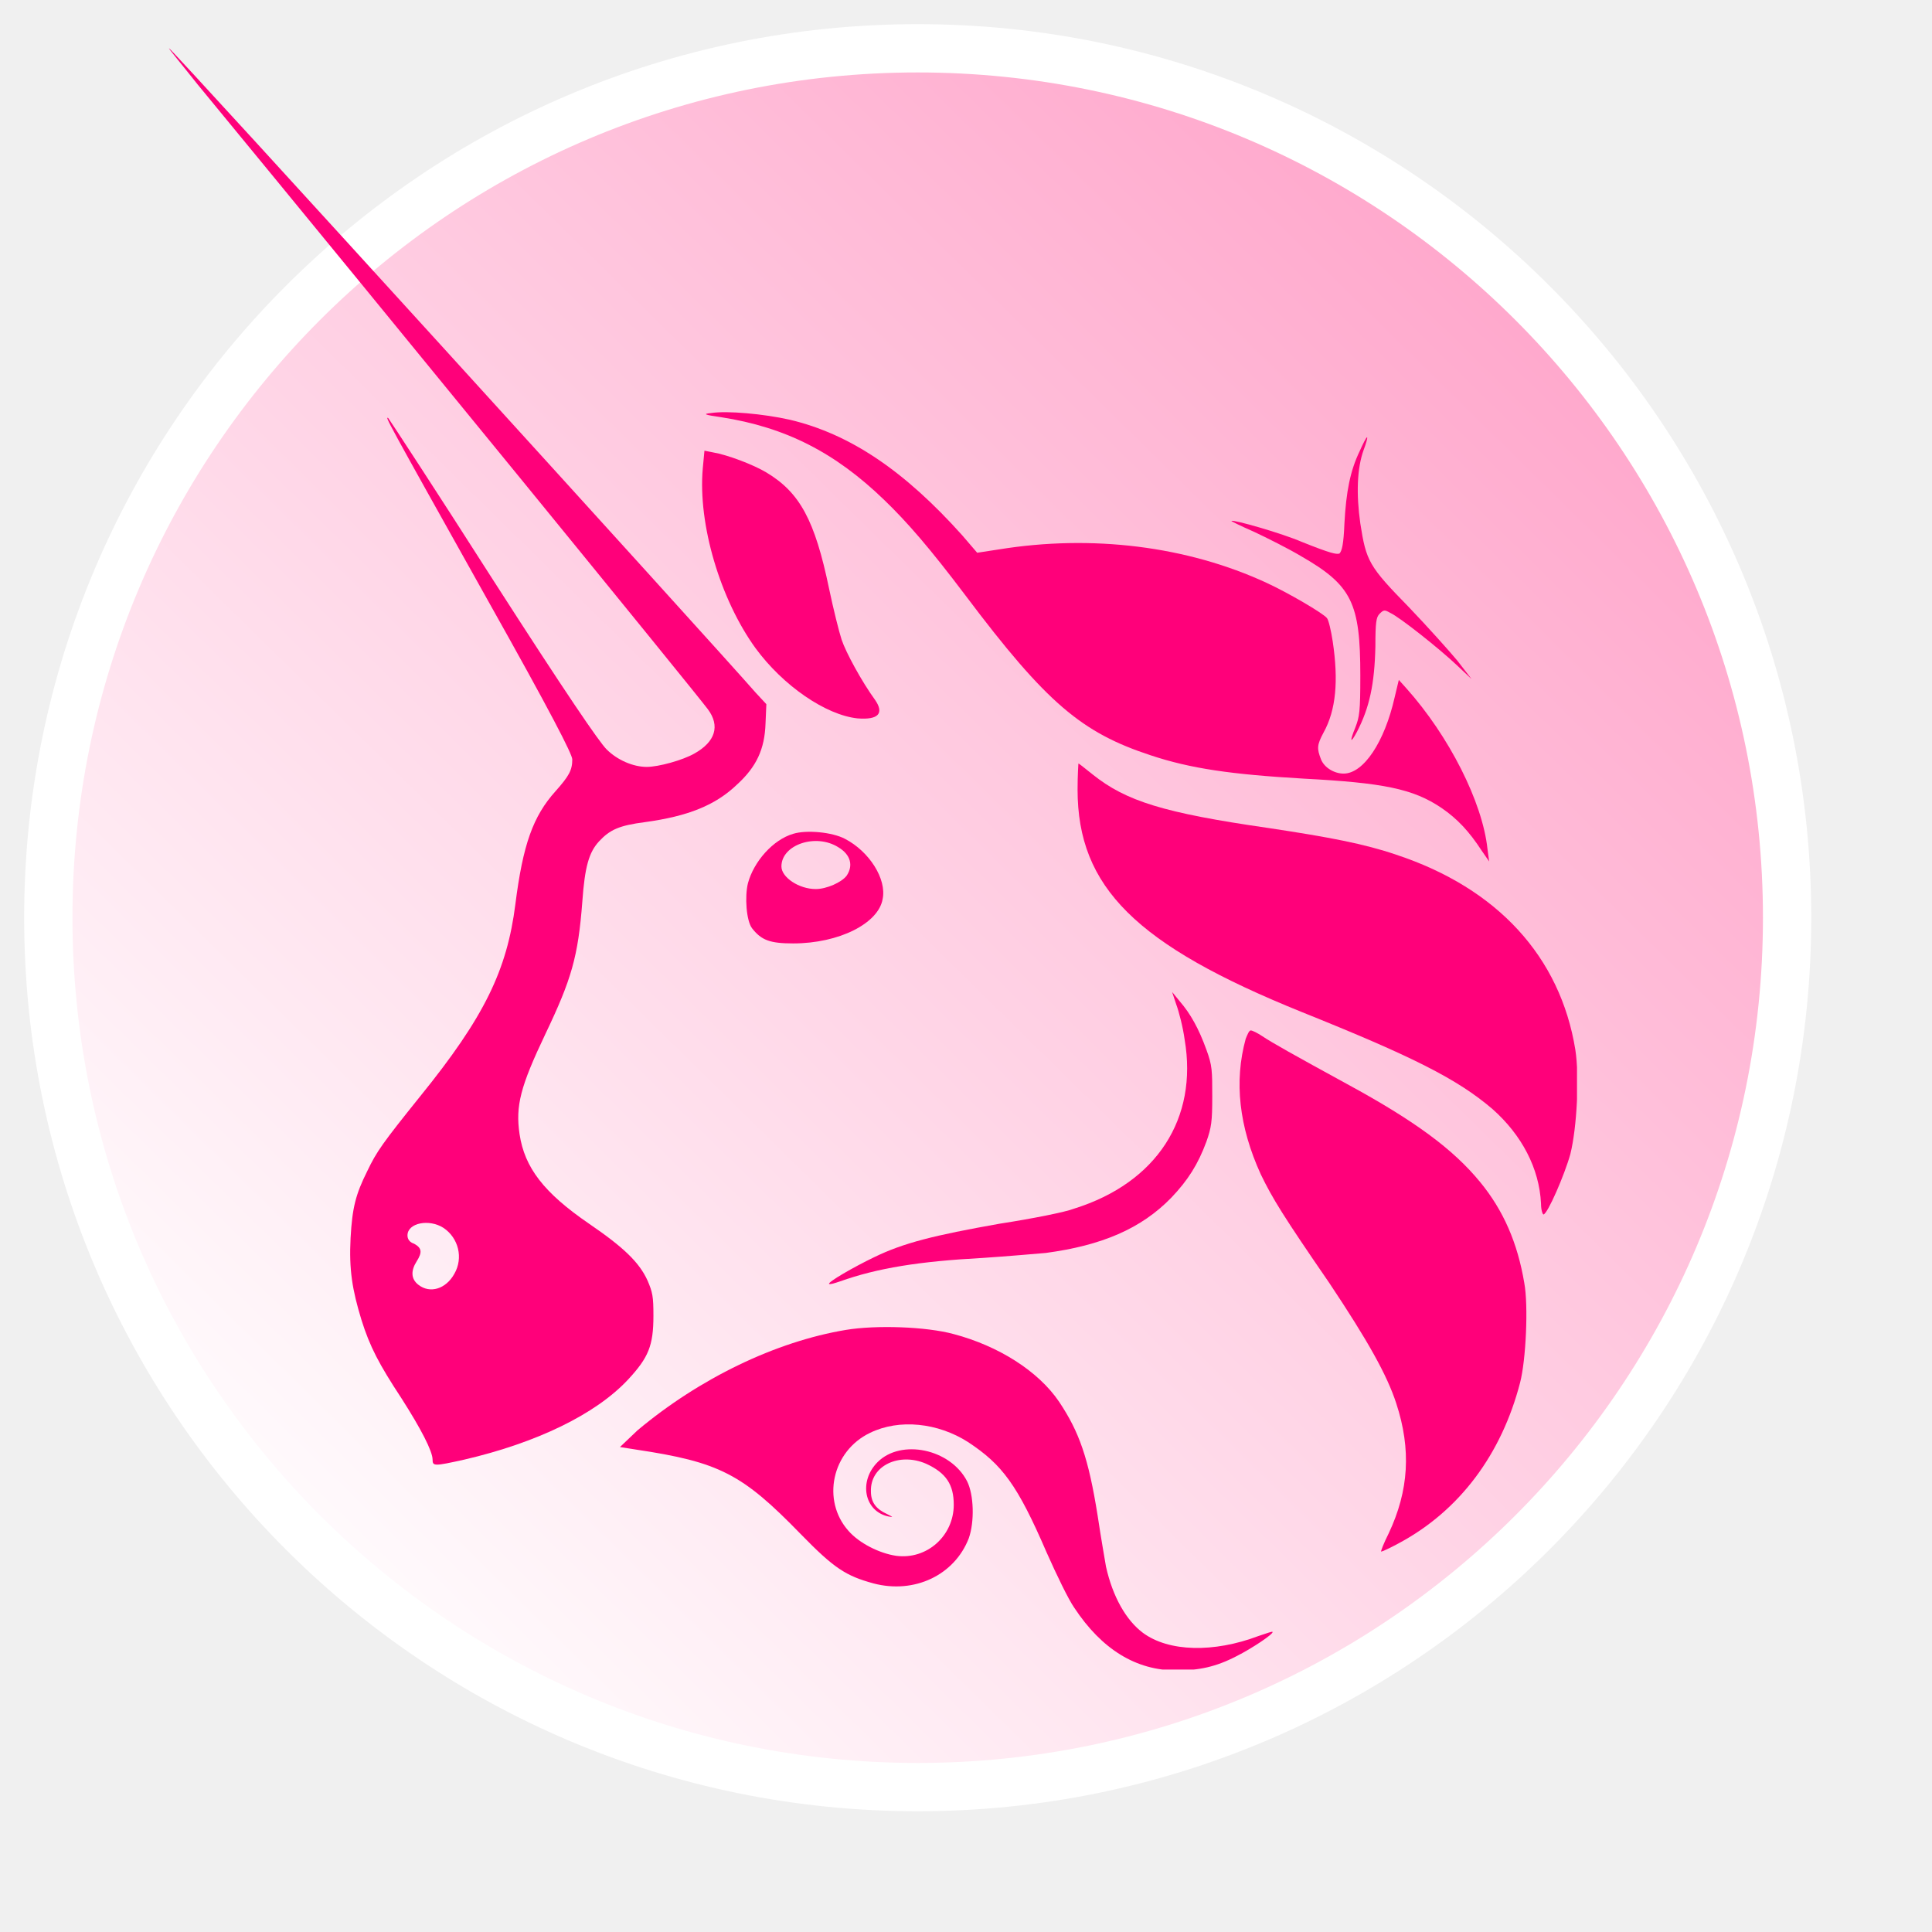
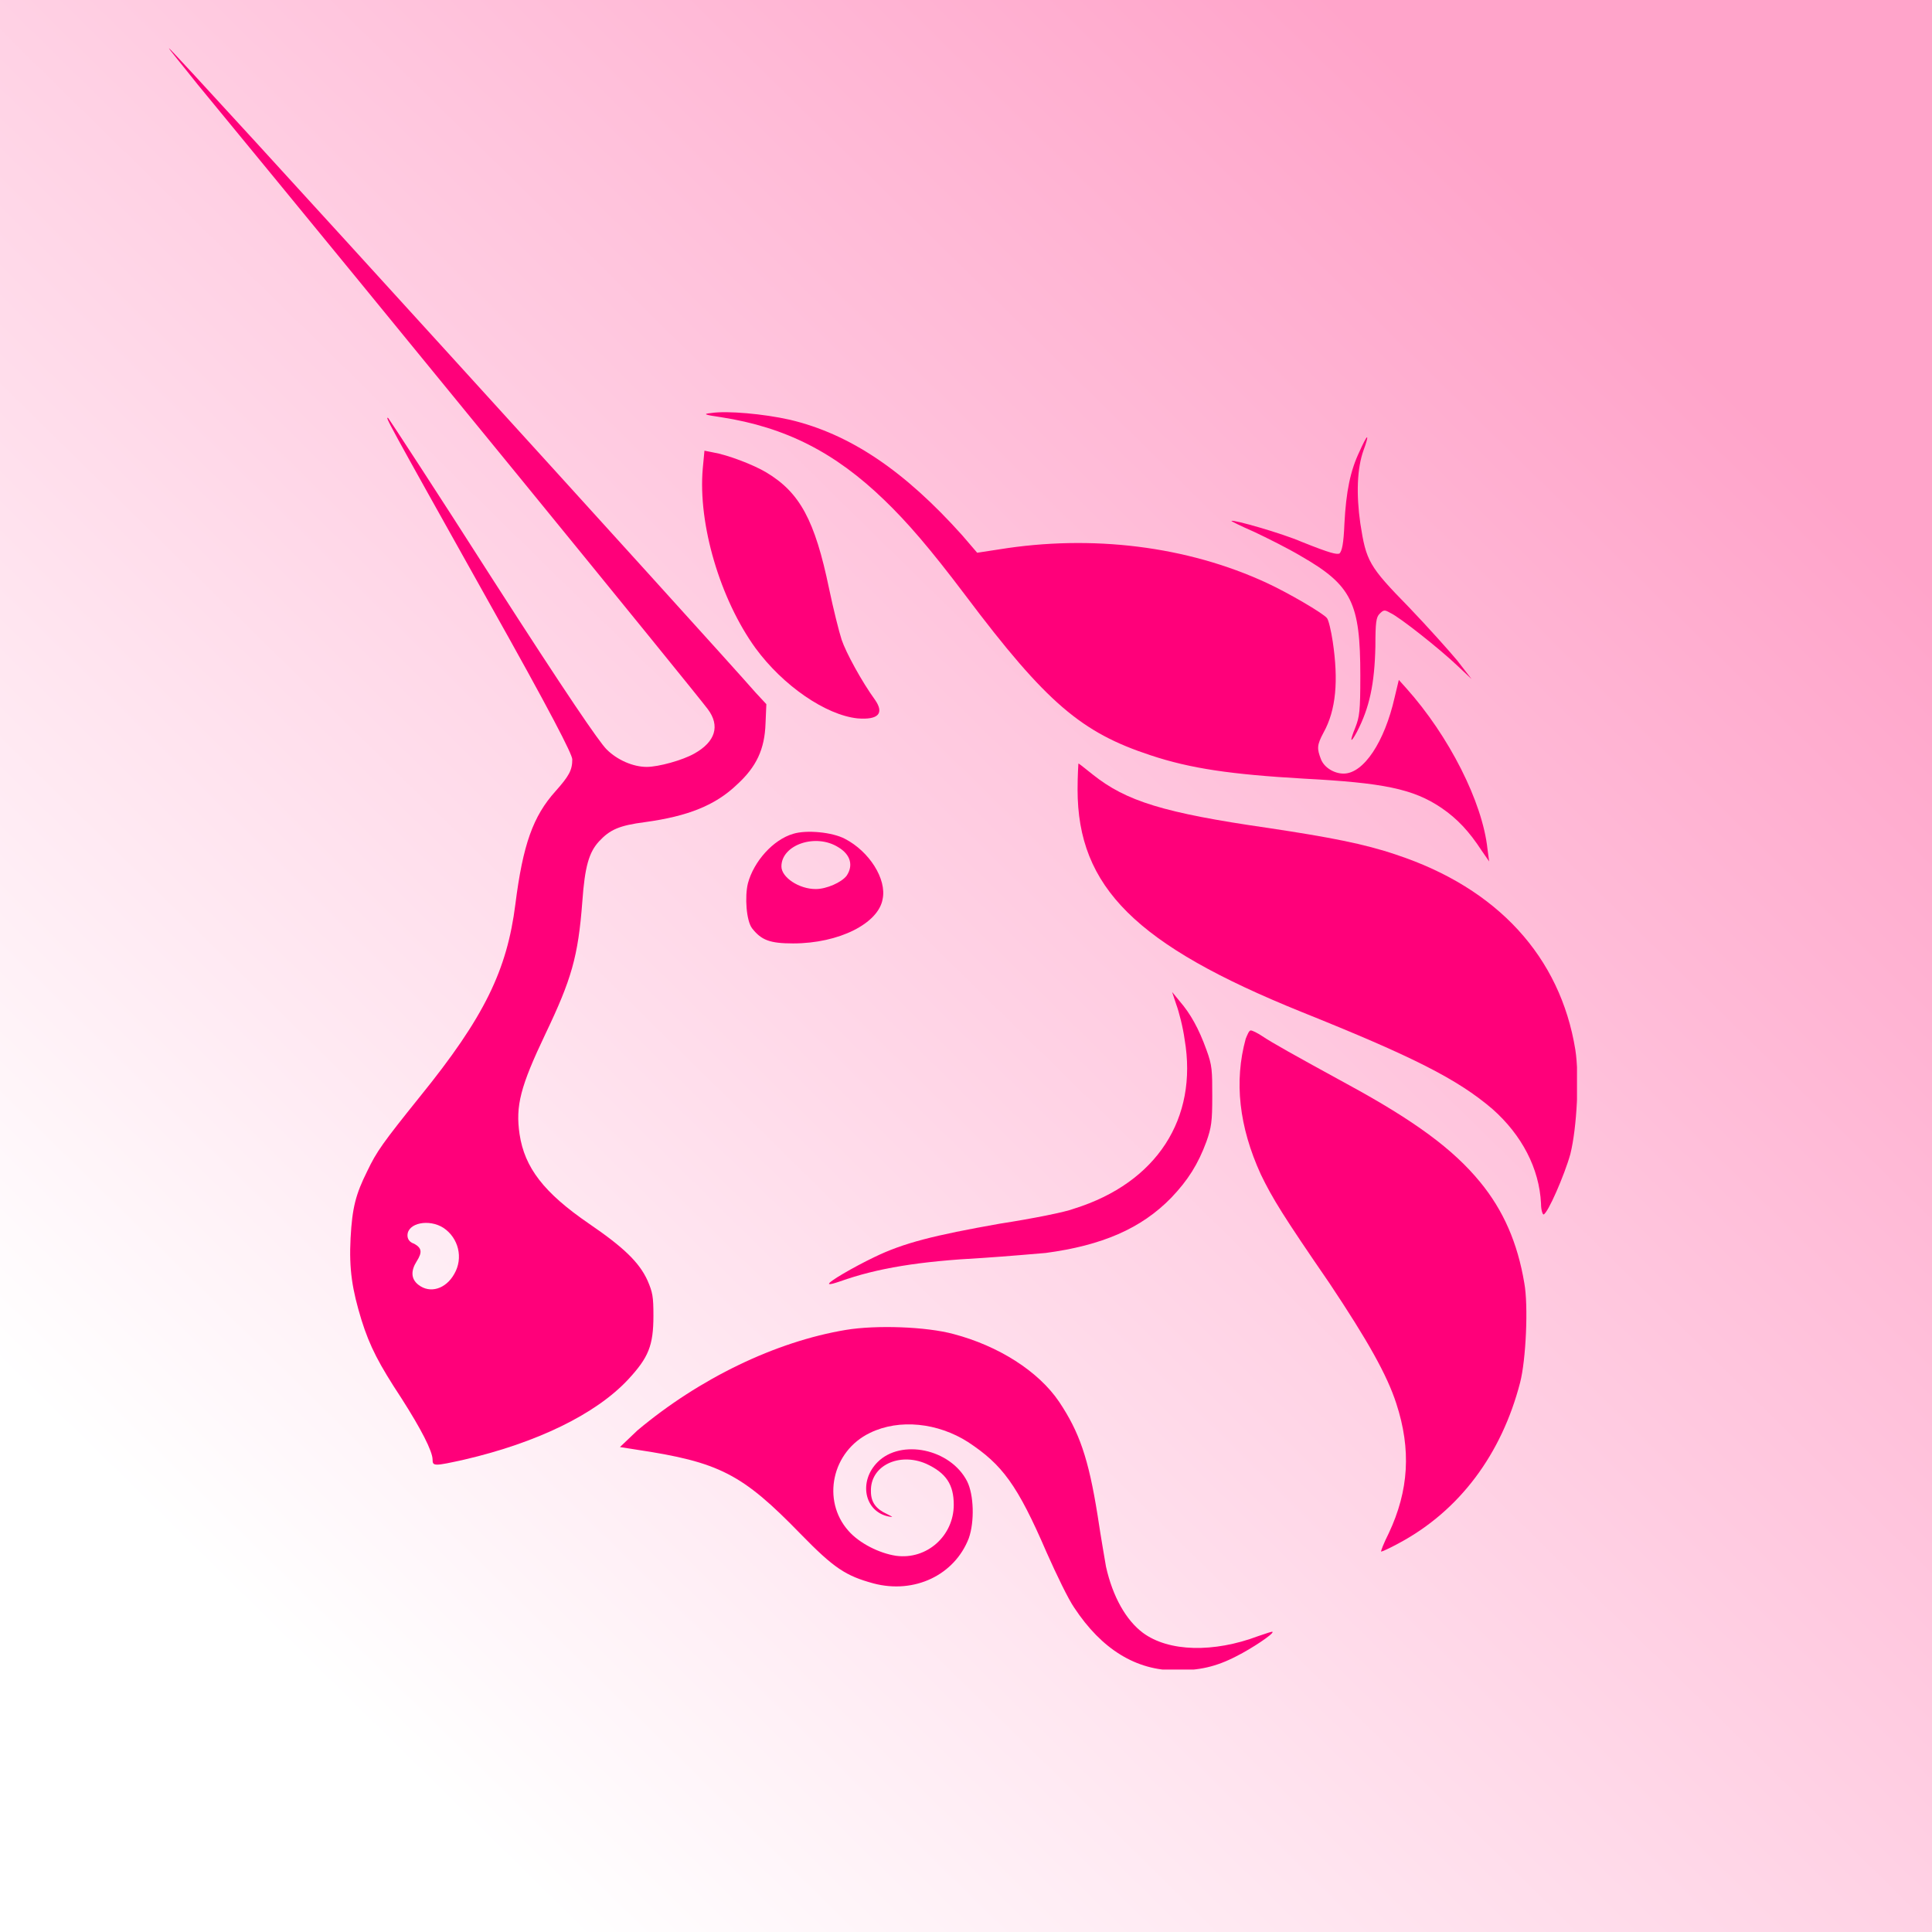
<svg xmlns="http://www.w3.org/2000/svg" width="80" height="80" viewBox="0 0 80 80" fill="none">
-   <circle cx="38" cy="38" r="36" fill="url(#paint0_linear_2411_22126)" stroke="white" stroke-width="2" />
+   <rect width="80" height="80" fill="url(#paint0_linear_2411_22126)" />
  <g clip-path="url(#clip0_2411_22126)">
    <path d="M29.863 17.276C29.135 17.173 29.101 17.138 29.447 17.103C30.105 16.999 31.629 17.138 32.703 17.38C35.197 17.969 37.449 19.494 39.839 22.161L40.463 22.888L41.363 22.75C45.209 22.126 49.157 22.611 52.448 24.135C53.349 24.551 54.769 25.382 54.943 25.59C55.012 25.66 55.116 26.11 55.185 26.56C55.428 28.188 55.324 29.401 54.804 30.336C54.527 30.856 54.527 30.994 54.7 31.444C54.839 31.791 55.254 32.033 55.635 32.033C56.467 32.033 57.333 30.717 57.748 28.881L57.922 28.154L58.233 28.5C60 30.474 61.386 33.211 61.593 35.151L61.663 35.671L61.351 35.22C60.831 34.423 60.346 33.904 59.688 33.454C58.511 32.657 57.263 32.414 53.973 32.241C50.993 32.068 49.296 31.826 47.633 31.271C44.793 30.336 43.338 29.123 39.978 24.655C38.488 22.68 37.553 21.607 36.618 20.706C34.574 18.731 32.53 17.692 29.863 17.276Z" fill="#FF007A" />
    <path d="M55.67 21.676C55.739 20.359 55.912 19.493 56.294 18.697C56.432 18.385 56.571 18.108 56.605 18.108C56.64 18.108 56.571 18.35 56.467 18.627C56.19 19.389 56.155 20.463 56.328 21.676C56.571 23.235 56.675 23.442 58.337 25.14C59.099 25.936 60 26.941 60.346 27.357L60.935 28.119L60.346 27.564C59.619 26.872 57.956 25.555 57.575 25.382C57.333 25.244 57.298 25.244 57.125 25.417C56.986 25.555 56.952 25.763 56.952 26.768C56.917 28.327 56.709 29.297 56.19 30.301C55.912 30.821 55.878 30.717 56.12 30.128C56.294 29.678 56.328 29.47 56.328 27.98C56.328 24.966 55.982 24.239 53.869 23.027C53.349 22.715 52.448 22.265 51.929 22.022C51.374 21.78 50.959 21.572 50.993 21.572C51.063 21.502 53.106 22.091 53.903 22.438C55.116 22.923 55.324 22.957 55.462 22.923C55.566 22.819 55.635 22.542 55.67 21.676Z" fill="#FF007A" />
    <path d="M31.283 26.837C29.828 24.828 28.893 21.71 29.101 19.39L29.17 18.662L29.516 18.731C30.14 18.835 31.214 19.251 31.733 19.563C33.119 20.394 33.742 21.537 34.331 24.378C34.505 25.209 34.747 26.179 34.851 26.491C35.024 27.011 35.682 28.223 36.237 28.985C36.618 29.539 36.375 29.816 35.509 29.747C34.193 29.608 32.426 28.396 31.283 26.837Z" fill="#FF007A" />
    <path d="M53.903 41.906C47.044 39.134 44.62 36.744 44.62 32.691C44.62 32.102 44.654 31.617 44.654 31.617C44.689 31.617 44.931 31.825 45.243 32.068C46.629 33.176 48.188 33.661 52.518 34.285C55.046 34.666 56.501 34.943 57.818 35.393C62.009 36.779 64.607 39.619 65.231 43.465C65.404 44.573 65.3 46.686 65.023 47.795C64.78 48.661 64.088 50.254 63.914 50.289C63.88 50.289 63.81 50.115 63.81 49.838C63.741 48.383 63.014 46.998 61.801 45.924C60.346 44.677 58.476 43.742 53.903 41.906Z" fill="#FF007A" />
    <path d="M49.054 43.049C48.984 42.529 48.811 41.871 48.707 41.594L48.534 41.075L48.846 41.456C49.296 41.975 49.642 42.599 49.954 43.465C50.197 44.123 50.197 44.331 50.197 45.404C50.197 46.444 50.162 46.686 49.954 47.275C49.608 48.21 49.192 48.869 48.499 49.596C47.252 50.878 45.624 51.571 43.303 51.882C42.888 51.917 41.71 52.021 40.671 52.09C38.072 52.229 36.34 52.506 34.782 53.06C34.574 53.129 34.366 53.199 34.331 53.164C34.262 53.095 35.336 52.471 36.202 52.056C37.414 51.467 38.661 51.155 41.398 50.67C42.749 50.462 44.135 50.185 44.481 50.046C47.91 48.972 49.608 46.305 49.054 43.049Z" fill="#FF007A" />
    <path d="M52.206 48.626C51.305 46.651 51.097 44.781 51.582 43.014C51.652 42.841 51.721 42.668 51.79 42.668C51.859 42.668 52.067 42.772 52.275 42.91C52.691 43.187 53.557 43.672 55.774 44.885C58.58 46.409 60.173 47.587 61.282 48.938C62.252 50.115 62.84 51.466 63.118 53.129C63.291 54.065 63.187 56.316 62.944 57.251C62.182 60.196 60.45 62.551 57.922 63.902C57.541 64.11 57.229 64.249 57.194 64.249C57.16 64.249 57.298 63.902 57.506 63.487C58.337 61.72 58.441 60.023 57.818 58.117C57.437 56.94 56.64 55.519 55.046 53.129C53.141 50.358 52.691 49.63 52.206 48.626Z" fill="#FF007A" />
    <path d="M26.399 59.226C28.962 57.078 32.114 55.554 35.024 55.069C36.271 54.861 38.35 54.93 39.493 55.242C41.329 55.727 42.992 56.766 43.858 58.048C44.689 59.295 45.07 60.369 45.451 62.759C45.59 63.694 45.763 64.664 45.797 64.872C46.075 66.119 46.629 67.089 47.322 67.609C48.395 68.406 50.266 68.44 52.102 67.747C52.414 67.644 52.691 67.54 52.691 67.574C52.76 67.644 51.825 68.267 51.201 68.579C50.335 69.029 49.642 69.168 48.707 69.168C47.044 69.168 45.624 68.302 44.481 66.57C44.239 66.223 43.754 65.219 43.338 64.283C42.126 61.477 41.502 60.646 40.082 59.711C38.835 58.914 37.241 58.741 36.029 59.33C34.435 60.092 34.02 62.136 35.128 63.383C35.578 63.902 36.41 64.318 37.103 64.422C38.384 64.595 39.493 63.591 39.493 62.309C39.493 61.477 39.181 60.992 38.35 60.611C37.241 60.127 36.029 60.681 36.063 61.755C36.063 62.205 36.271 62.482 36.722 62.69C36.999 62.828 36.999 62.828 36.791 62.794C35.786 62.586 35.544 61.339 36.34 60.542C37.31 59.572 39.354 59.988 40.047 61.339C40.324 61.893 40.359 63.002 40.116 63.694C39.528 65.219 37.865 66.015 36.167 65.565C35.024 65.253 34.539 64.942 33.154 63.521C30.729 61.027 29.794 60.542 26.329 60.023L25.671 59.919L26.399 59.226Z" fill="#FF007A" />
    <path fill-rule="evenodd" clip-rule="evenodd" d="M8.178 3.49C16.249 13.293 28.685 28.535 29.309 29.366C29.828 30.059 29.62 30.717 28.754 31.202C28.269 31.479 27.265 31.756 26.78 31.756C26.226 31.756 25.567 31.479 25.117 31.029C24.805 30.717 23.454 28.742 20.406 23.997C18.085 20.36 16.11 17.346 16.076 17.311C15.937 17.242 15.937 17.242 20.163 24.794C22.831 29.539 23.697 31.237 23.697 31.444C23.697 31.895 23.558 32.137 23.004 32.761C22.069 33.8 21.653 34.978 21.341 37.437C20.995 40.174 20.059 42.114 17.392 45.405C15.833 47.344 15.591 47.691 15.21 48.488C14.725 49.458 14.586 50.012 14.517 51.259C14.448 52.575 14.586 53.407 14.967 54.654C15.314 55.762 15.695 56.489 16.63 57.91C17.427 59.157 17.912 60.092 17.912 60.439C17.912 60.716 17.981 60.716 19.228 60.439C22.207 59.746 24.667 58.568 26.018 57.113C26.849 56.212 27.057 55.727 27.057 54.48C27.057 53.684 27.022 53.511 26.814 53.026C26.468 52.263 25.81 51.64 24.39 50.67C22.519 49.388 21.722 48.349 21.514 46.963C21.341 45.786 21.549 44.989 22.588 42.806C23.662 40.555 23.939 39.62 24.113 37.333C24.216 35.878 24.39 35.289 24.805 34.839C25.256 34.354 25.637 34.181 26.71 34.042C28.477 33.8 29.62 33.35 30.521 32.484C31.318 31.756 31.664 31.029 31.699 29.955L31.733 29.158L31.283 28.673C29.655 26.803 7.104 2 7 2C6.965 2 7.52 2.658 8.178 3.49ZM18.812 52.748C19.194 52.09 18.986 51.259 18.362 50.843C17.773 50.462 16.873 50.635 16.873 51.155C16.873 51.294 16.942 51.432 17.15 51.501C17.462 51.675 17.496 51.848 17.254 52.229C17.011 52.61 17.011 52.956 17.323 53.199C17.808 53.58 18.466 53.372 18.812 52.748Z" fill="#FF007A" />
    <path fill-rule="evenodd" clip-rule="evenodd" d="M32.842 34.527C32.011 34.77 31.214 35.67 30.971 36.571C30.833 37.125 30.902 38.13 31.144 38.442C31.526 38.927 31.872 39.065 32.842 39.065C34.747 39.065 36.375 38.234 36.548 37.229C36.722 36.398 35.994 35.255 34.989 34.735C34.47 34.458 33.396 34.354 32.842 34.527ZM35.059 36.259C35.336 35.844 35.232 35.393 34.712 35.082C33.777 34.493 32.357 34.978 32.357 35.878C32.357 36.329 33.084 36.814 33.777 36.814C34.227 36.814 34.851 36.536 35.059 36.259Z" fill="#FF007A" />
  </g>
  <defs>
    <linearGradient id="paint0_linear_2411_22126" x1="68" y1="12.5" x2="12.5" y2="69" gradientUnits="userSpaceOnUse">
      <stop stop-color="#FFA4CA" />
      <stop offset="1" stop-color="white" />
    </linearGradient>
    <clipPath id="clip0_2411_22126">
      <rect width="58.3" height="67.133" fill="white" transform="translate(7 2)" />
    </clipPath>
  </defs>
</svg>
